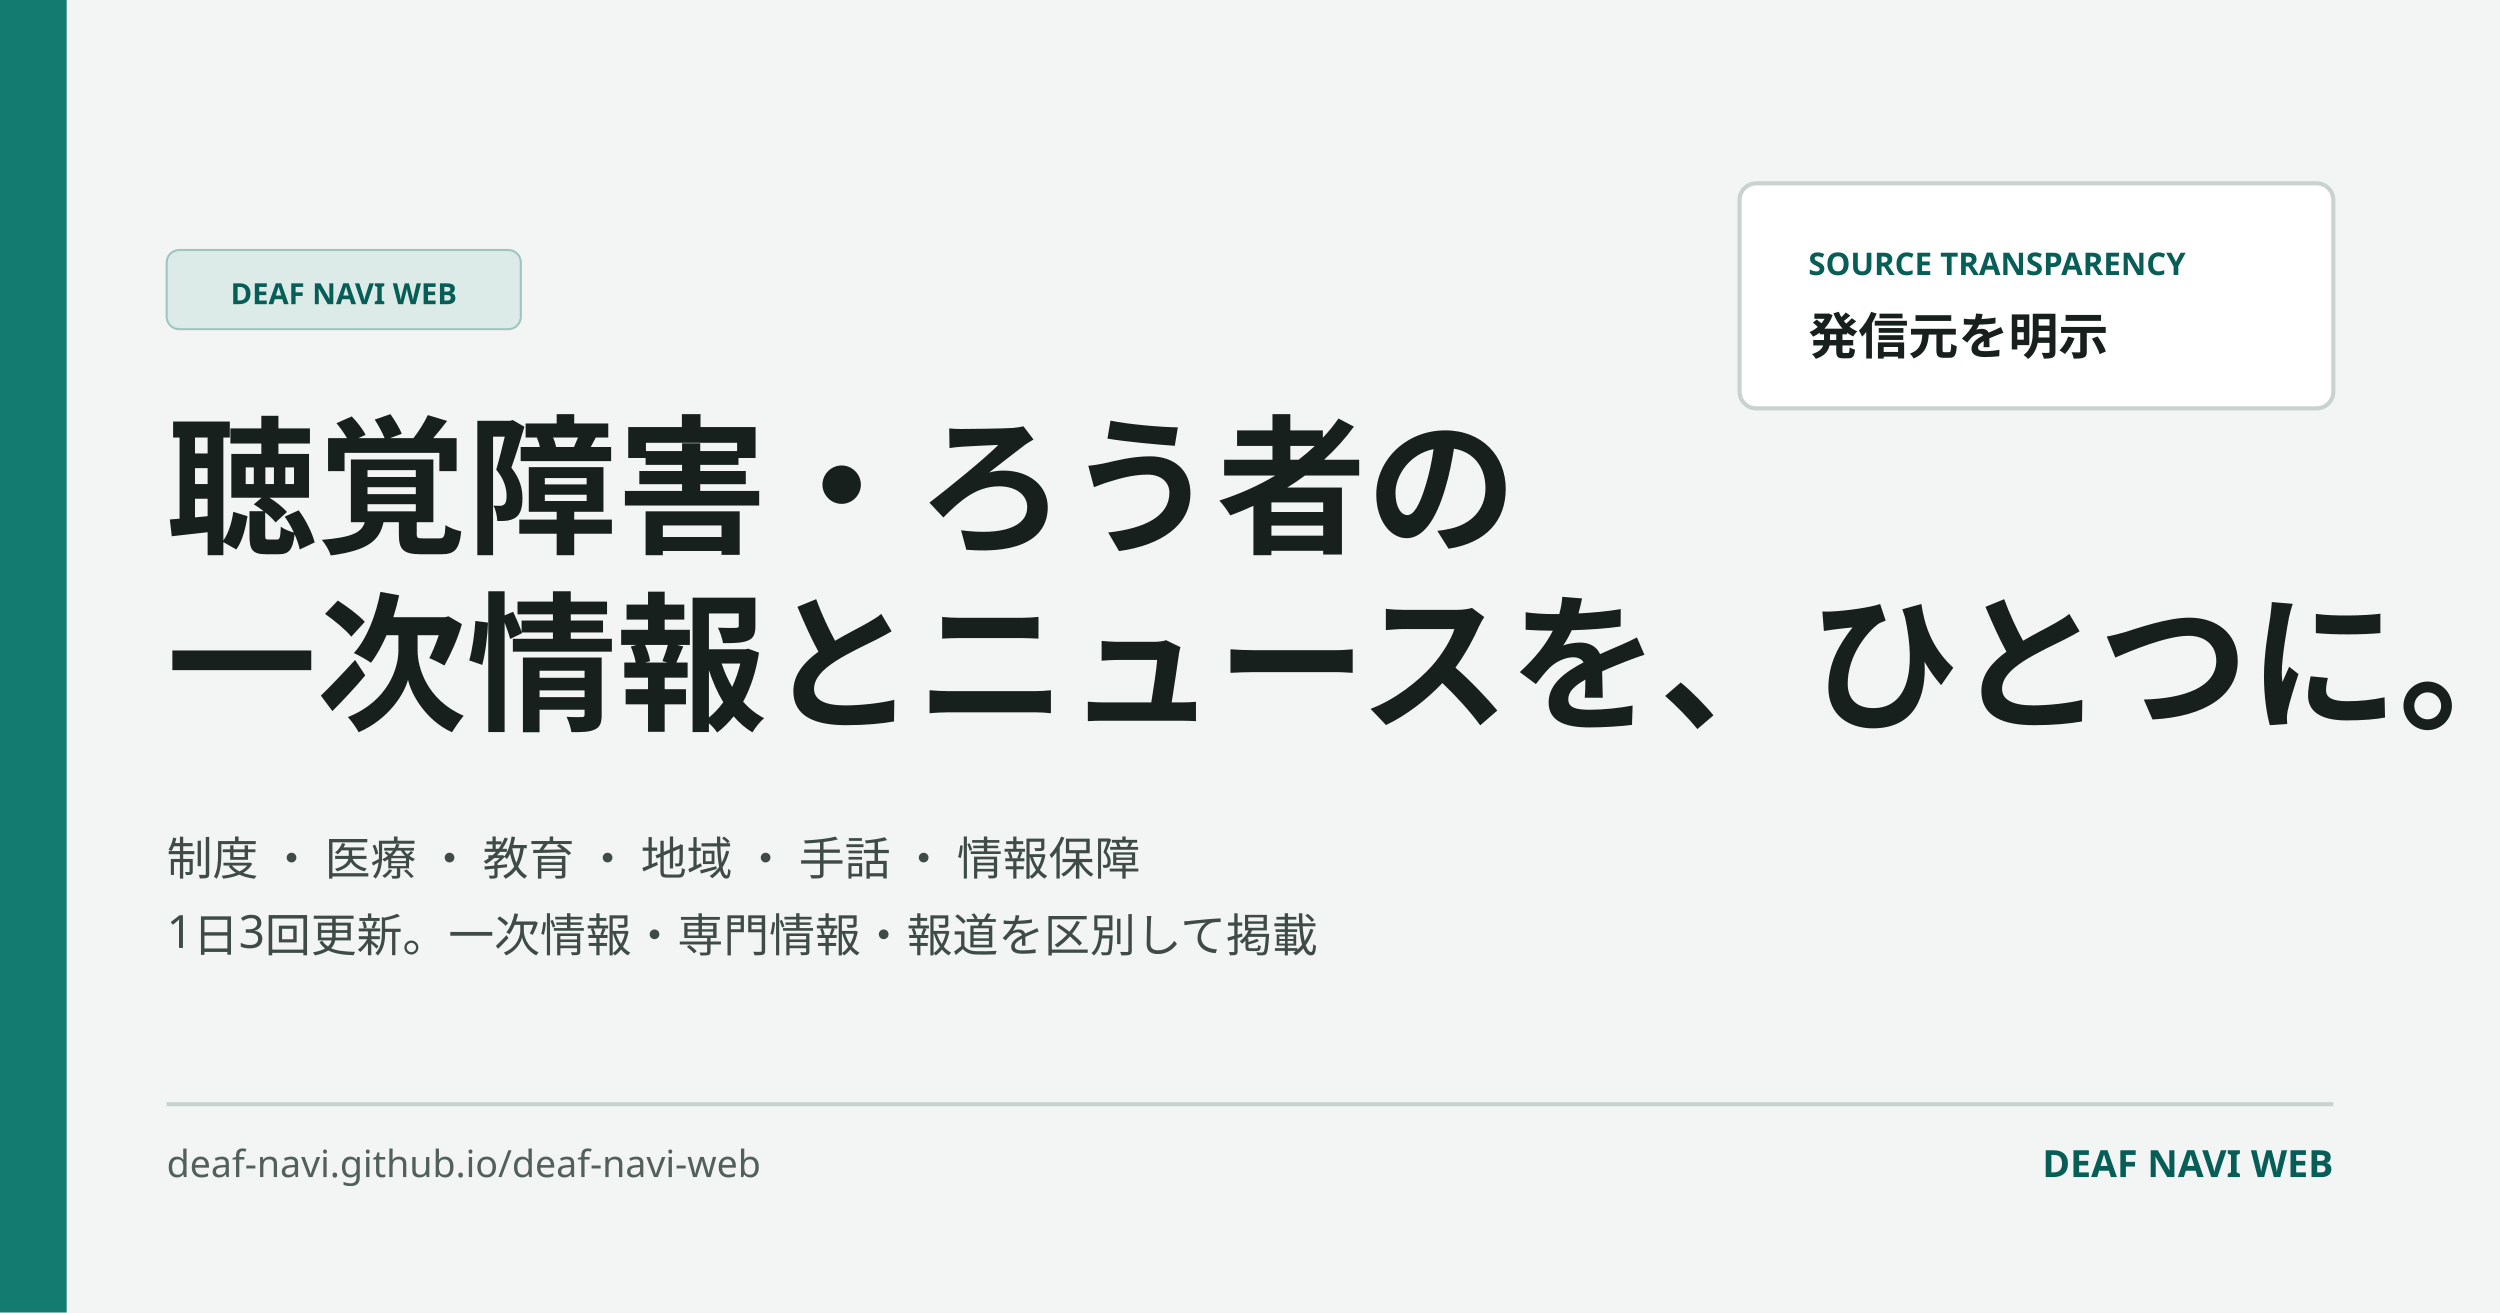
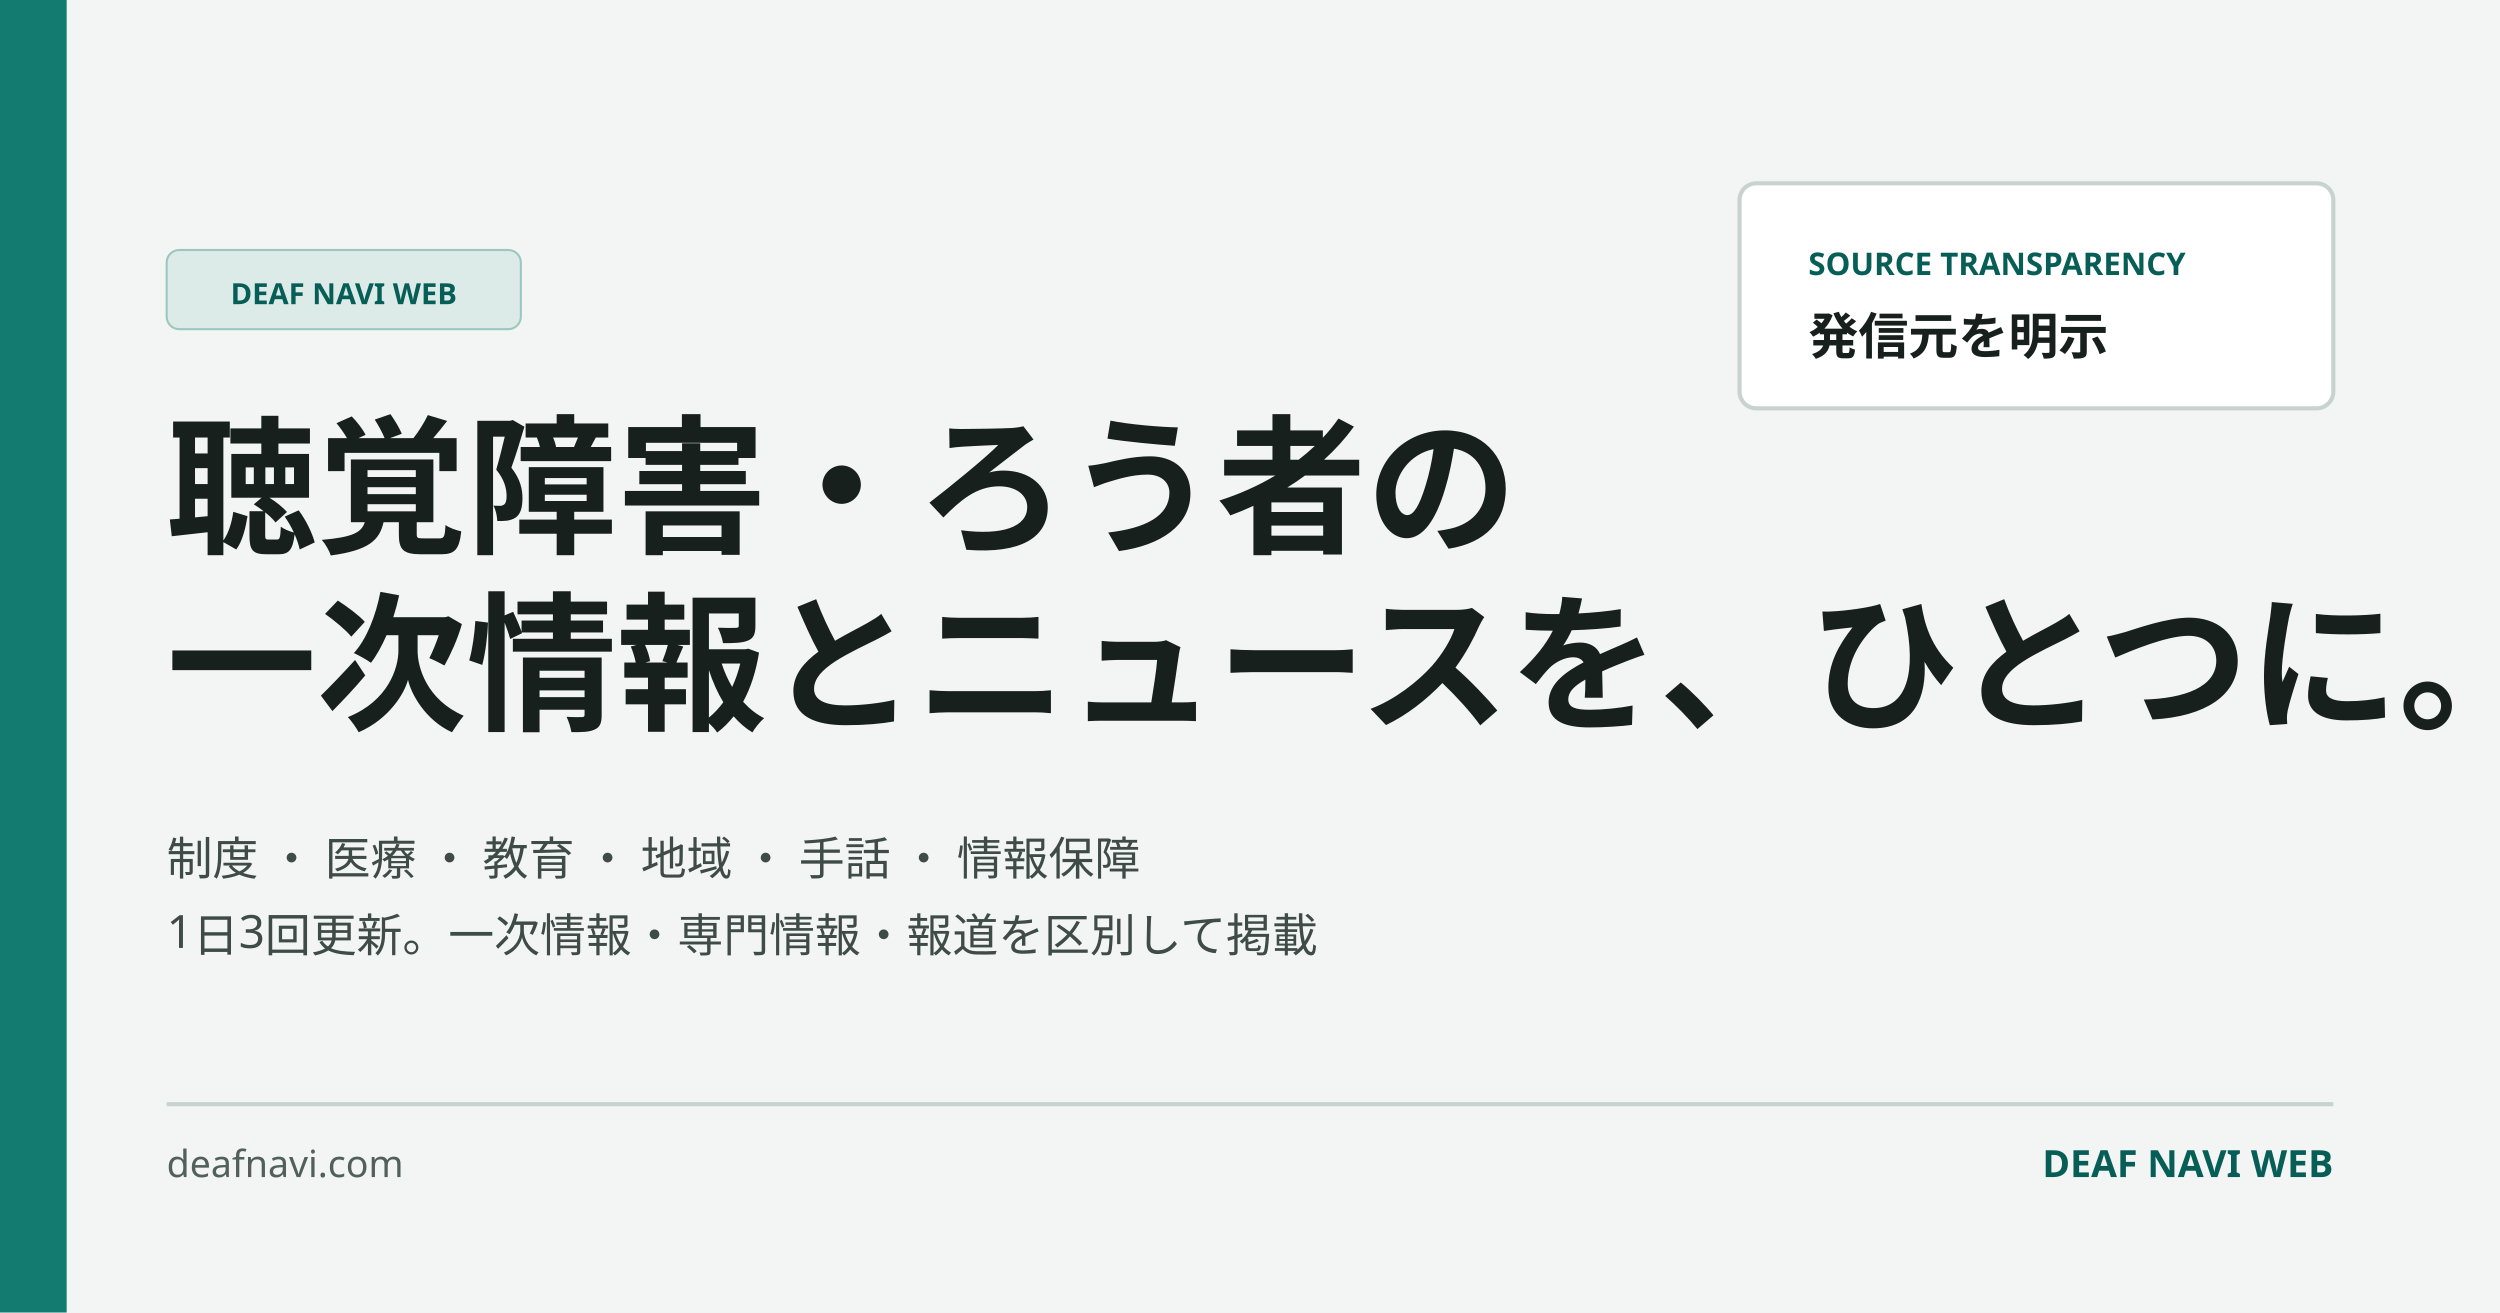
<svg xmlns="http://www.w3.org/2000/svg" viewBox="0 0 1200 630" width="1200" height="630">
  <rect width="1200" height="630" fill="#f3f5f4" />
  <rect x="0" y="0" width="32" height="630" fill="#137b70" />
  <rect x="835" y="88" width="285" height="108" rx="8" fill="#ffffff" stroke="#c8d3cf" stroke-width="2" />
  <text x="868" y="132" font-family="'Zen Kaku Gothic New', sans-serif" font-size="15" font-weight="700" fill="#075e57">SOURCE TRANSPARENCY</text>
  <text x="868" y="170" font-family="'Zen Kaku Gothic New', sans-serif" font-size="24" font-weight="700" fill="#17201d">発信元を明示</text>
  <rect x="80" y="120" rx="6" ry="6" width="170" height="38" fill="#dcebe8" stroke="#9dc6bf" stroke-width="1" />
  <text x="165" y="146" text-anchor="middle" font-family="'Zen Kaku Gothic New', sans-serif" font-size="14" font-weight="700" fill="#075e57" letter-spacing="0">DEAF NAVI WEB</text>
-   <text x="80" y="260" font-family="'Shippori Mincho B1', serif" font-size="72" font-weight="700" fill="#17201d" letter-spacing="0">聴覚障害・ろう者の</text>
-   <text x="80" y="345" font-family="'Shippori Mincho B1', serif" font-size="72" font-weight="700" fill="#17201d" letter-spacing="0">一次情報とニュースを、ひとつに。</text>
+   <text x="80" y="260" font-family="'Zen Kaku Gothic New', 'Yu Gothic', sans-serif" font-size="72" font-weight="700" fill="#17201d" letter-spacing="0">聴覚障害・ろう者の</text>
+   <text x="80" y="345" font-family="'Zen Kaku Gothic New', 'Yu Gothic', sans-serif" font-size="72" font-weight="700" fill="#17201d" letter-spacing="0">一次情報とニュースを、ひとつに。</text>
  <text x="80" y="420" font-family="'Zen Kaku Gothic New', sans-serif" font-size="22" font-weight="500" fill="#3e4b47" letter-spacing="0">制度 ・ 医療 ・ 教育 ・ 地域 ・ 手話 ・ 情報保障</text>
  <text x="80" y="455" font-family="'Zen Kaku Gothic New', sans-serif" font-size="22" font-weight="500" fill="#3e4b47" letter-spacing="0">1日3回更新。一次情報・専門情報・報道を区別して掲載</text>
  <line x1="80" y1="530" x2="1120" y2="530" stroke="#c8d3cf" stroke-width="2" />
-   <text x="80" y="565" font-family="'Zen Kaku Gothic New', sans-serif" font-size="18" font-weight="500" fill="#52605c">deaf-navi.github.io/deaf-navi-web</text>
+   <text x="80" y="565" font-family="'Zen Kaku Gothic New', sans-serif" font-size="18" font-weight="500" fill="#52605c">deafnavi.com</text>
  <text x="1120" y="565" text-anchor="end" font-family="'Zen Kaku Gothic New', sans-serif" font-size="18" font-weight="700" fill="#075e57">DEAF NAVI WEB</text>
</svg>
